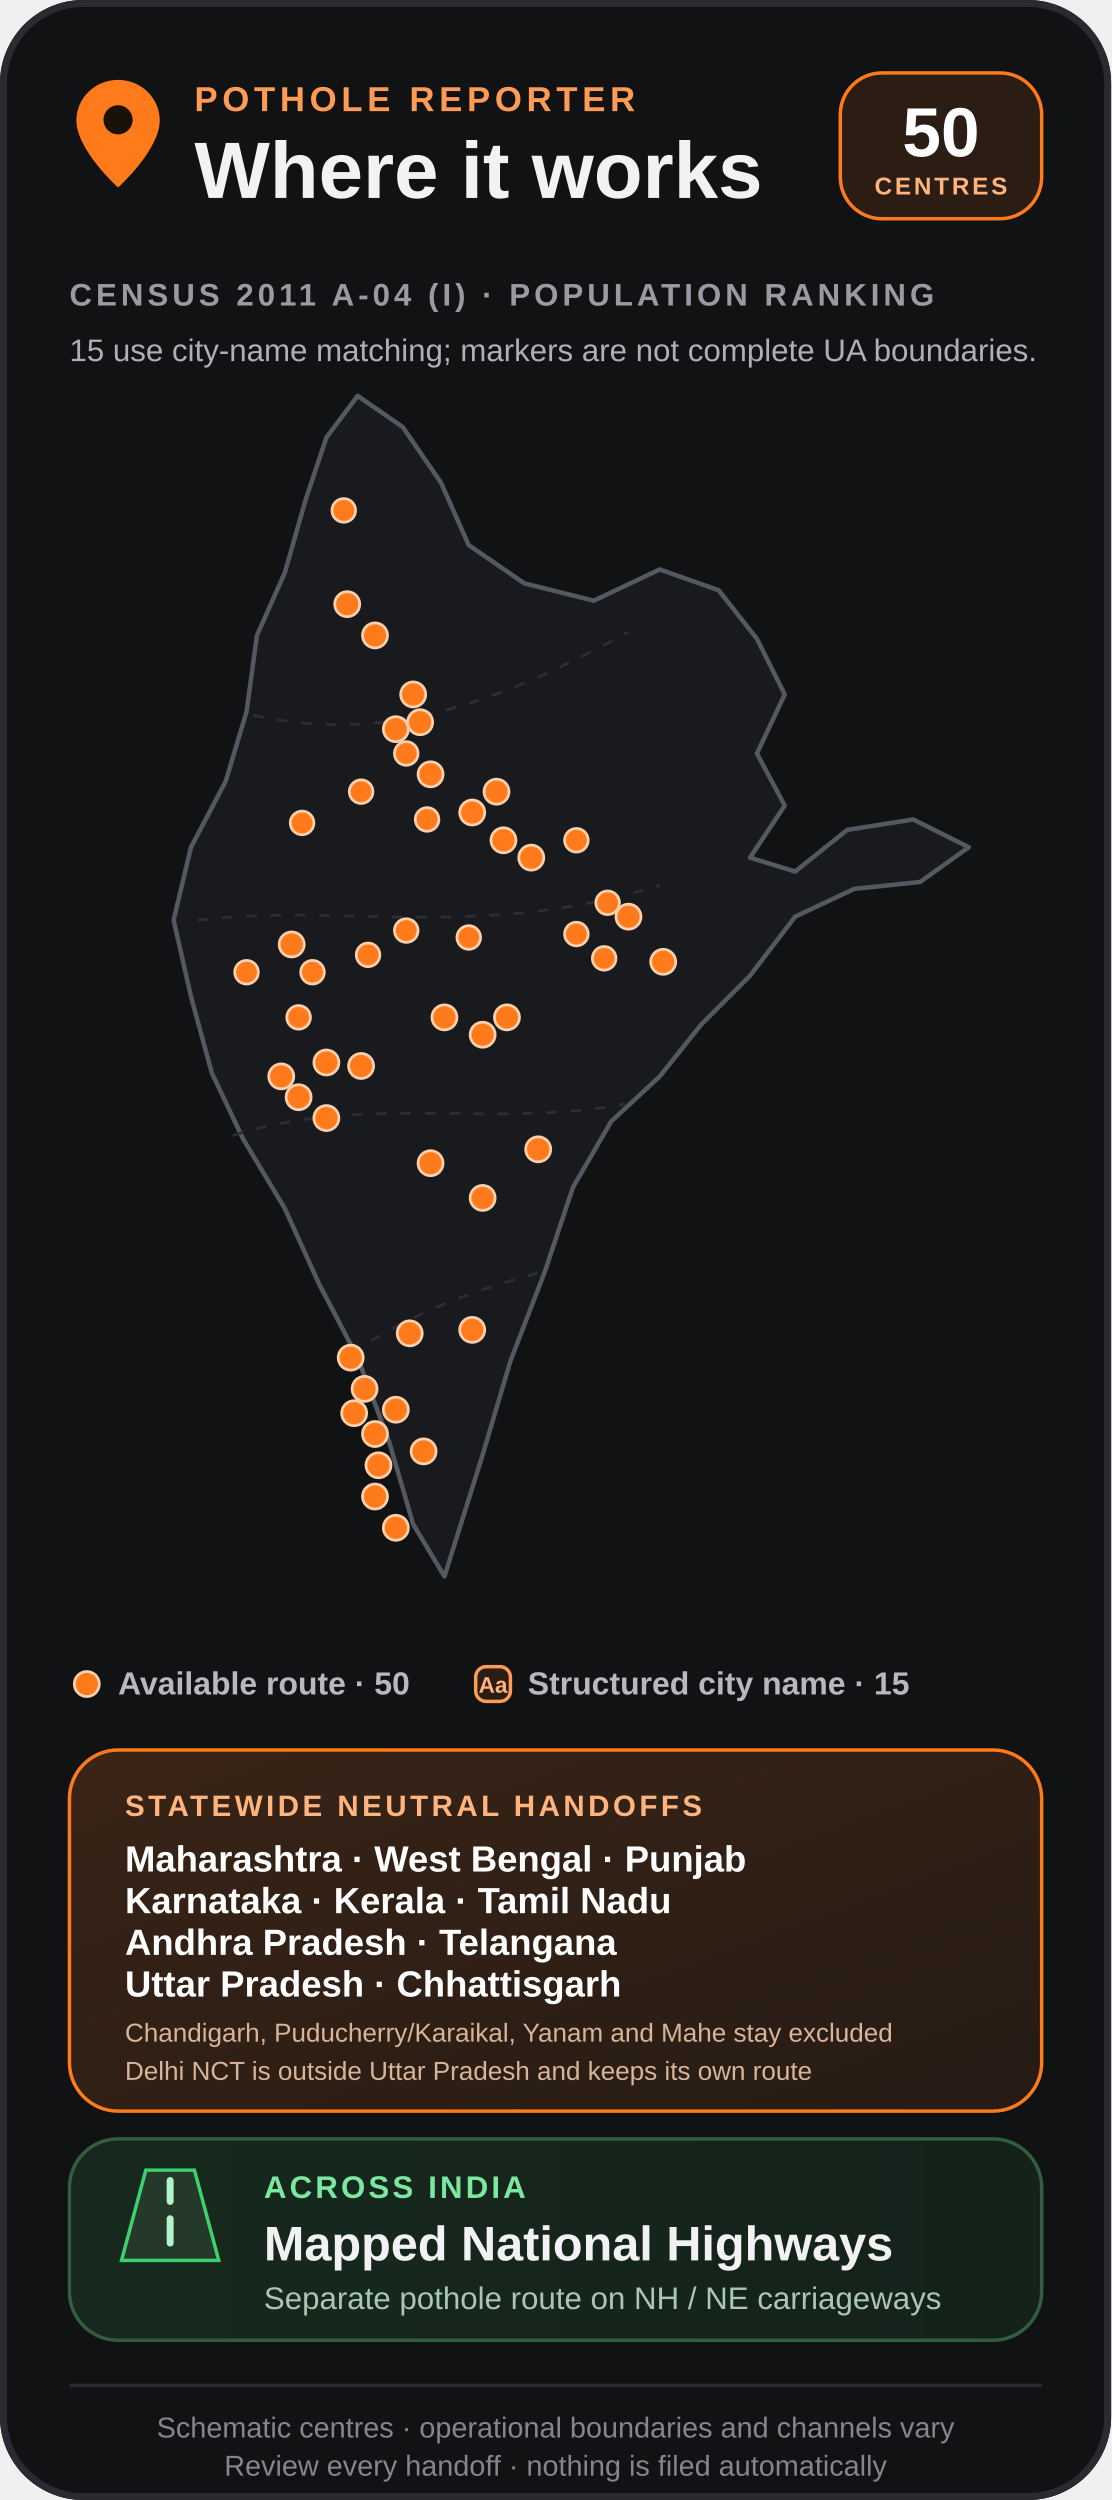
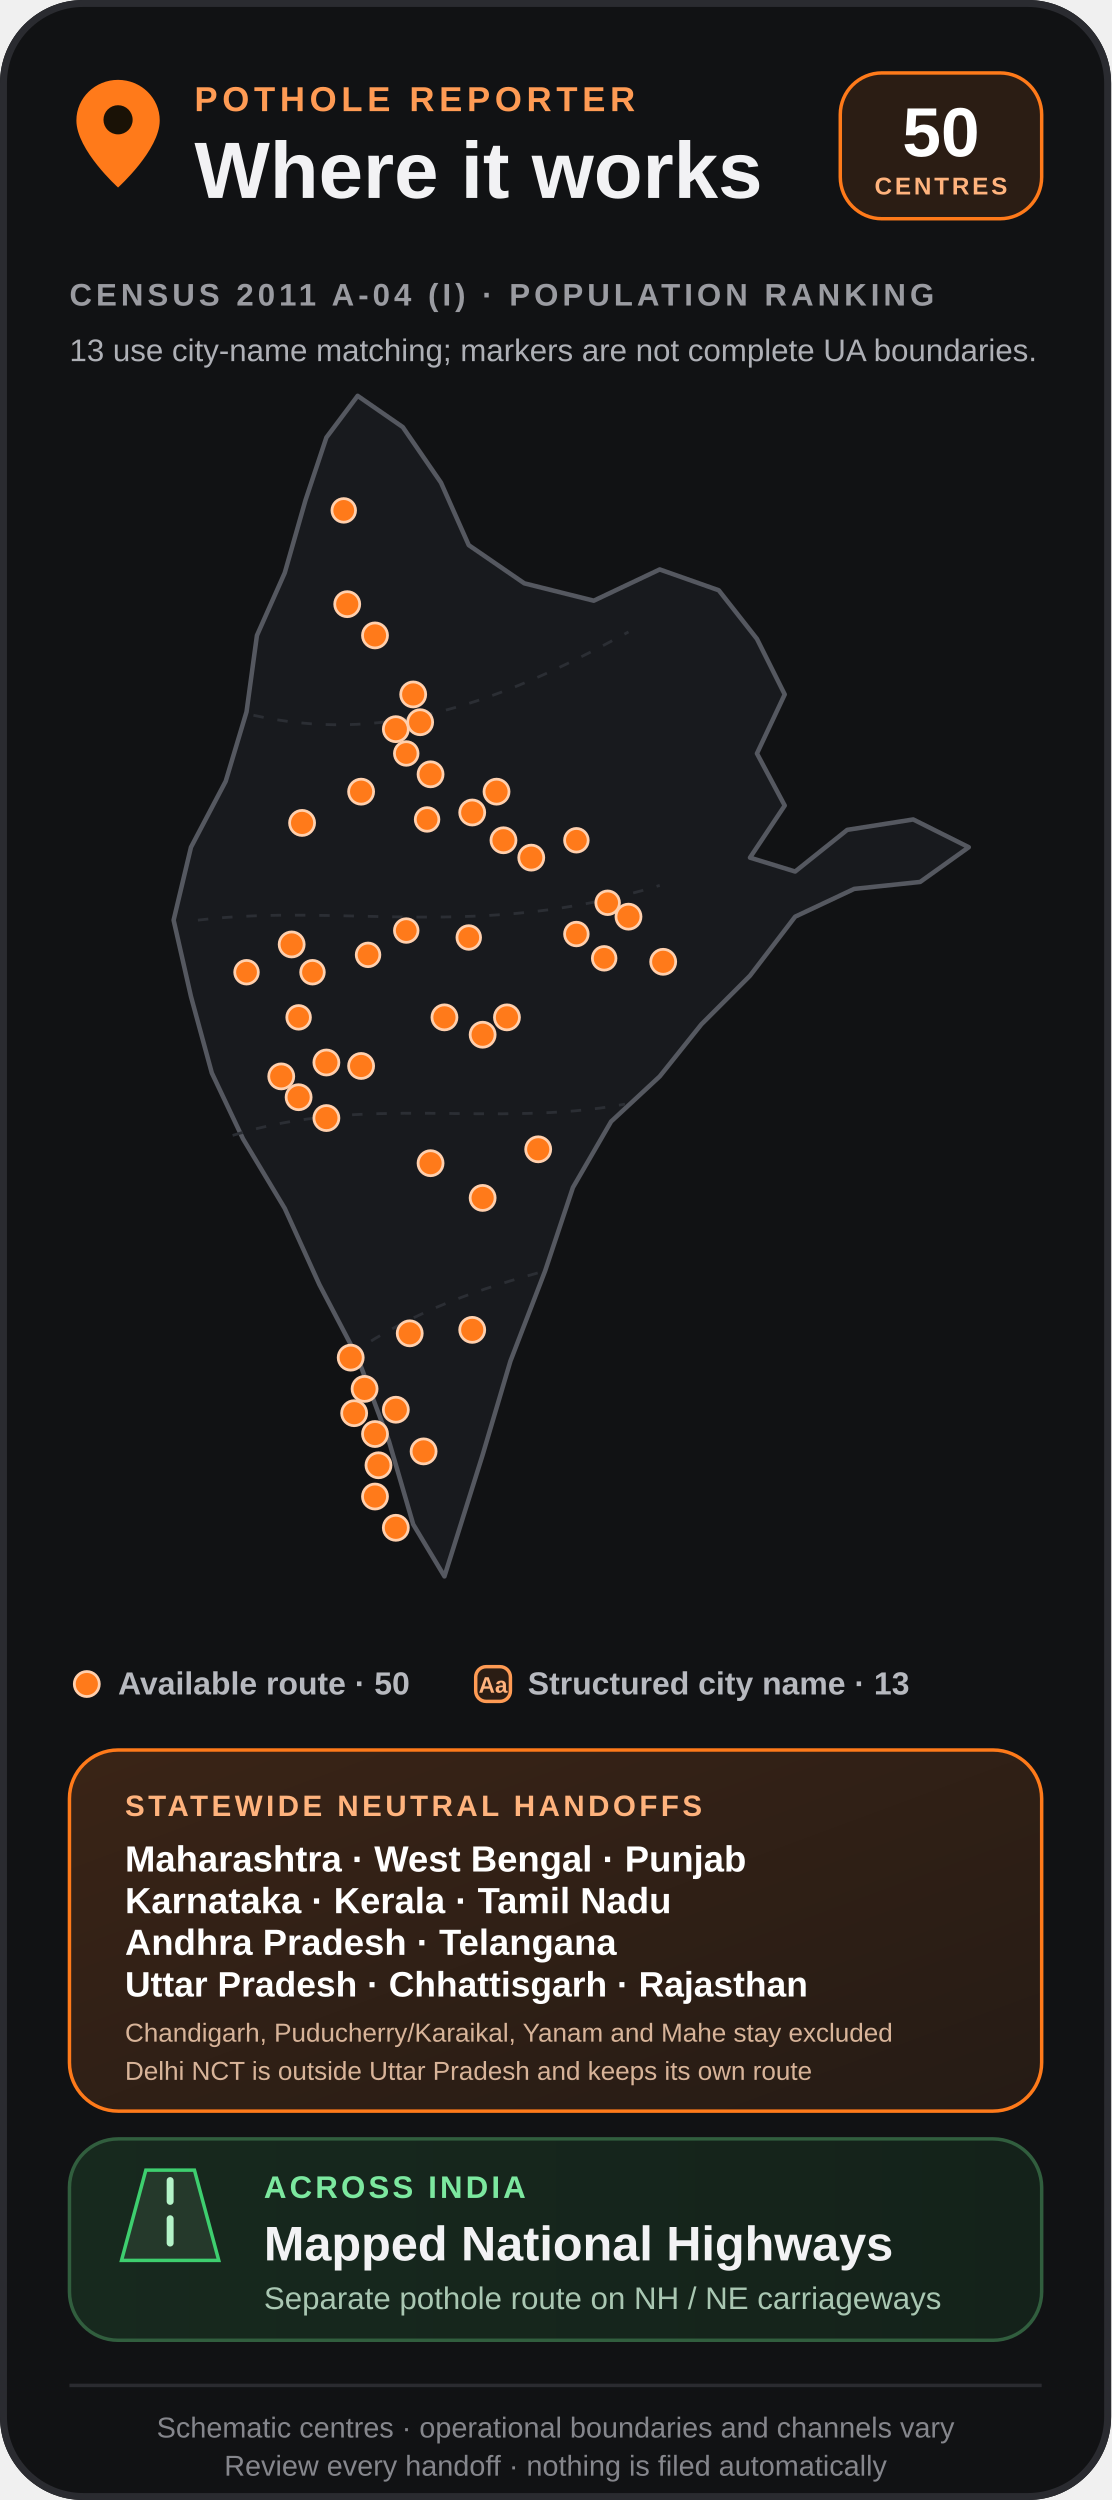
<svg xmlns="http://www.w3.org/2000/svg" width="320" height="720" viewBox="0 0 320 720" role="img" aria-labelledby="title description">
  <defs>
    <linearGradient id="state-card" x1="0" y1="0" x2="1" y2="1">
      <stop offset="0" stop-color="#3a2416" />
      <stop offset="1" stop-color="#251b15" />
    </linearGradient>
    <linearGradient id="road-card" x1="0" y1="0" x2="1" y2="0">
      <stop offset="0" stop-color="#17291e" />
      <stop offset="1" stop-color="#14221a" />
    </linearGradient>
    <style>
      text { font-family: -apple-system, BlinkMacSystemFont, "Segoe UI", Arial, sans-serif; }
      .eyebrow { fill: #ff9b54; font-size: 10px; font-weight: 700; letter-spacing: 1.35px; }
      .heading { fill: #f2f2f4; font-size: 23px; font-weight: 750; }
      .section { fill: #9a9ba1; font-size: 9px; font-weight: 700; letter-spacing: 1.15px; }
      .map-outline { fill: #181a1e; stroke: #555860; stroke-width: 1.3; stroke-linejoin: round; }
      .map-inner { fill: none; stroke: #2b2e34; stroke-width: 0.8; stroke-dasharray: 3 4; }
      .marker circle { vector-effect: non-scaling-stroke; }
      .marker.available circle { fill: #ff7a1a; stroke: #ffd0ae; stroke-width: 0.8; }
      .legend { fill: #b7b9bf; font-size: 9.2px; font-weight: 600; }
      .small { fill: #aeb0b6; font-size: 9px; font-weight: 500; }
    </style>
  </defs>
  <rect width="320" height="720" rx="24" fill="#111214" />
  <rect x="1" y="1" width="318" height="718" rx="23" fill="none" stroke="#2a2b30" stroke-width="2" />
  <g transform="translate(22 23)">
    <path d="M12 0C5.4 0 0 5.2 0 11.7 0 20.2 12 31 12 31s12-10.8 12-19.3C24 5.2 18.6 0 12 0Z" fill="#ff7a1a" />
    <circle cx="12" cy="11.5" r="4.2" fill="#1a1206" />
  </g>
  <text x="56" y="32" class="eyebrow">POTHOLE REPORTER</text>
  <text x="56" y="57" class="heading">Where it works</text>
  <g transform="translate(242 21)">
    <rect width="58" height="42" rx="12" fill="#2b1d14" stroke="#ff7a1a" />
    <text x="29" y="24" text-anchor="middle" fill="#ffffff" font-size="20" font-weight="800">50</text>
    <text x="29" y="35" text-anchor="middle" fill="#ffb37d" font-size="7" font-weight="800" letter-spacing="0.8">CENTRES</text>
  </g>
  <text x="20" y="88" class="section">CENSUS 2011 A-04 (I) · POPULATION RANKING</text>
-   <text x="20" y="104" class="small">15 use city-name matching; markers are not complete UA boundaries.</text>
+   <text x="20" y="104" class="small">13 use city-name matching; markers are not complete UA boundaries.</text>
  <g aria-label="Schematic map of India" transform="translate(0 40)">
    <path class="map-outline" d="M103 74 116 83 127 99 135 117 151 128 171 133 190 124 207 130 218 144 226 160 218 177 226 192 216 207 229 211 244 199 263 196 279 204 265 214 246 216 229 224 216 241 202 255 190 270 176 283 165 302 157 326 147 352 139 379 128 414 119 399 112 375 103 351 92 330 82 308 70 288 61 269 55 247 50 225 55 204 65 185 71 165 74 143 82 125 88 104 94 86Z" />
    <path class="map-inner" d="M73 166C109 174 141 164 181 142M57 225C99 220 138 231 190 215M67 287C105 275 142 285 180 278M101 350C120 337 139 331 157 326" />
    <g class="marker available" data-city-rank="1" data-city-id="mumbai" transform="translate(86 276)">
      <circle r="3.6" />
    </g>
    <g class="marker available" data-city-rank="2" data-city-id="delhi" transform="translate(114 170)">
      <circle r="3.6" />
    </g>
    <g class="marker available" data-city-rank="3" data-city-id="kolkata" transform="translate(191 237)">
      <circle r="3.6" />
    </g>
    <g class="marker available" data-city-rank="4" data-city-id="chennai" transform="translate(136 343)">
      <circle r="3.6" />
    </g>
    <g class="marker available" data-city-rank="5" data-city-id="bengaluru" transform="translate(118 344)">
      <circle r="3.6" />
    </g>
    <g class="marker available" data-city-rank="6" data-city-id="hyderabad" transform="translate(124 295)">
      <circle r="3.6" />
    </g>
    <g class="marker available" data-city-rank="7" data-city-id="ahmedabad" transform="translate(84 232)">
      <circle r="3.6" />
    </g>
    <g class="marker available" data-city-rank="8" data-city-id="pune" transform="translate(94 282)">
      <circle r="3.6" />
    </g>
    <g class="marker available" data-city-rank="9" data-city-id="surat" transform="translate(86 253)">
      <circle r="3.4" />
    </g>
    <g class="marker available" data-city-rank="10" data-city-id="jaipur" transform="translate(104 188)">
-       <circle r="3.4" />
+       <circle r="3.6" />
    </g>
    <g class="marker available" data-city-rank="11" data-city-id="kanpur" transform="translate(136 194)">
      <circle r="3.6" />
    </g>
    <g class="marker available" data-city-rank="12" data-city-id="lucknow" transform="translate(143 188)">
      <circle r="3.6" />
    </g>
    <g class="marker available" data-city-rank="13" data-city-id="nagpur" transform="translate(128 253)">
      <circle r="3.6" />
    </g>
    <g class="marker available" data-city-rank="14" data-city-id="ghaziabad" transform="translate(121 168)">
      <circle r="3.6" />
    </g>
    <g class="marker available" data-city-rank="15" data-city-id="indore" transform="translate(106 235)">
      <circle r="3.4" />
    </g>
    <g class="marker available" data-city-rank="16" data-city-id="coimbatore" transform="translate(114 366)">
      <circle r="3.6" />
    </g>
    <g class="marker available" data-city-rank="17" data-city-id="kochi" transform="translate(109 382)">
      <circle r="3.6" />
    </g>
    <g class="marker available" data-city-rank="18" data-city-id="patna" transform="translate(166 202)">
      <circle r="3.4" />
    </g>
    <g class="marker available" data-city-rank="19" data-city-id="kozhikode" transform="translate(105 360)">
      <circle r="3.6" />
    </g>
    <g class="marker available" data-city-rank="20" data-city-id="bhopal" transform="translate(117 228)">
      <circle r="3.4" />
    </g>
    <g class="marker available" data-city-rank="21" data-city-id="thrissur" transform="translate(108 373)">
      <circle r="3.6" />
    </g>
    <g class="marker available" data-city-rank="22" data-city-id="vadodara" transform="translate(90 240)">
      <circle r="3.4" />
    </g>
    <g class="marker available" data-city-rank="23" data-city-id="agra" transform="translate(124 183)">
      <circle r="3.6" />
    </g>
    <g class="marker available" data-city-rank="24" data-city-id="visakhapatnam" transform="translate(155 291)">
      <circle r="3.6" />
    </g>
    <g class="marker available" data-city-rank="25" data-city-id="malappuram" transform="translate(102 367)">
      <circle r="3.6" />
    </g>
    <g class="marker available" data-city-rank="26" data-city-id="thiruvananthapuram" transform="translate(114 400)">
      <circle r="3.6" />
    </g>
    <g class="marker available" data-city-rank="27" data-city-id="kannur" transform="translate(101 351)">
      <circle r="3.6" />
    </g>
    <g class="marker available" data-city-rank="28" data-city-id="ludhiana" transform="translate(108 143)">
      <circle r="3.6" />
    </g>
    <g class="marker available" data-city-rank="29" data-city-id="nashik" transform="translate(94 266)">
      <circle r="3.6" />
    </g>
    <g class="marker available" data-city-rank="30" data-city-id="vijayawada" transform="translate(139 305)">
      <circle r="3.6" />
    </g>
    <g class="marker available" data-city-rank="31" data-city-id="madurai" transform="translate(122 378)">
      <circle r="3.6" />
    </g>
    <g class="marker available" data-city-rank="32" data-city-id="varanasi" transform="translate(153 207)">
      <circle r="3.6" />
    </g>
    <g class="marker available" data-city-rank="33" data-city-id="meerut" transform="translate(119 160)">
      <circle r="3.6" />
    </g>
    <g class="marker available" data-city-rank="34" data-city-id="faridabad" transform="translate(117 177)">
      <circle r="3.4" />
    </g>
    <g class="marker available" data-city-rank="35" data-city-id="rajkot" transform="translate(71 240)">
      <circle r="3.4" />
    </g>
    <g class="marker available" data-city-rank="36" data-city-id="jamshedpur" transform="translate(174 236)">
      <circle r="3.4" />
    </g>
    <g class="marker available" data-city-rank="37" data-city-id="jabalpur" transform="translate(135 230)">
      <circle r="3.4" />
    </g>
    <g class="marker available" data-city-rank="38" data-city-id="srinagar" transform="translate(99 107)">
      <circle r="3.4" />
    </g>
    <g class="marker available" data-city-rank="39" data-city-id="asansol" transform="translate(181 224)">
      <circle r="3.6" />
    </g>
    <g class="marker available" data-city-rank="40" data-city-id="vasai-virar" transform="translate(81 270)">
      <circle r="3.6" />
    </g>
    <g class="marker available" data-city-rank="41" data-city-id="prayagraj" transform="translate(145 202)">
      <circle r="3.6" />
    </g>
    <g class="marker available" data-city-rank="42" data-city-id="dhanbad" transform="translate(175 220)">
      <circle r="3.4" />
    </g>
    <g class="marker available" data-city-rank="43" data-city-id="chhatrapati-sambhajinagar" transform="translate(104 267)">
      <circle r="3.6" />
    </g>
    <g class="marker available" data-city-rank="44" data-city-id="amritsar" transform="translate(100 134)">
      <circle r="3.6" />
    </g>
    <g class="marker available" data-city-rank="45" data-city-id="jodhpur" transform="translate(87 197)">
-       <circle r="3.4" />
+       <circle r="3.6" />
    </g>
    <g class="marker available" data-city-rank="46" data-city-id="ranchi" transform="translate(166 229)">
      <circle r="3.4" />
    </g>
    <g class="marker available" data-city-rank="47" data-city-id="raipur" transform="translate(146 253)">
      <circle r="3.6" />
    </g>
    <g class="marker available" data-city-rank="48" data-city-id="kollam" transform="translate(108 391)">
      <circle r="3.6" />
    </g>
    <g class="marker available" data-city-rank="49" data-city-id="gwalior" transform="translate(123 196)">
      <circle r="3.4" />
    </g>
    <g class="marker available" data-city-rank="50" data-city-id="durg-bhilai" transform="translate(139 258)">
      <circle r="3.6" />
    </g>
  </g>
  <g transform="translate(20 480)">
    <circle cx="5" cy="5" r="3.6" fill="#ff7a1a" stroke="#ffd0ae" stroke-width="0.8" />
    <text x="14" y="8" class="legend">Available route · 50</text>
    <rect x="117" y="0" width="10" height="10" rx="3" fill="#2b1d14" stroke="#ff9b54" />
    <text x="122" y="7.5" text-anchor="middle" fill="#ffb37d" font-size="6.5" font-weight="800">Aa</text>
-     <text x="132" y="8" class="legend">Structured city name · 15</text>
+     <text x="132" y="8" class="legend">Structured city name · 13</text>
  </g>
  <rect x="20" y="504" width="280" height="104" rx="14" fill="url(#state-card)" stroke="#ff7a1a" />
  <text x="36" y="523" fill="#ffb37d" font-size="8.5" font-weight="800" letter-spacing="1">STATEWIDE NEUTRAL HANDOFFS</text>
  <text x="36" y="539" fill="#ffffff" font-size="10.5" font-weight="750">Maharashtra · West Bengal · Punjab</text>
  <text x="36" y="551" fill="#ffffff" font-size="10.5" font-weight="750">Karnataka · Kerala · Tamil Nadu</text>
  <text x="36" y="563" fill="#ffffff" font-size="10.5" font-weight="750">Andhra Pradesh · Telangana</text>
-   <text x="36" y="575" fill="#ffffff" font-size="10.5" font-weight="750">Uttar Pradesh · Chhattisgarh</text>
+   <text x="36" y="575" fill="#ffffff" font-size="10.2" font-weight="750">Uttar Pradesh · Chhattisgarh · Rajasthan</text>
  <text x="36" y="588" fill="#d8b499" font-size="7.5">Chandigarh, Puducherry/Karaikal, Yanam and Mahe stay excluded</text>
  <text x="36" y="599" fill="#d8b499" font-size="7.5">Delhi NCT is outside Uttar Pradesh and keeps its own route</text>
  <rect x="20" y="616" width="280" height="58" rx="14" fill="url(#road-card)" stroke="#315e3e" />
  <g transform="translate(35 625)">
    <path d="M0 26 7 0h14l7 26Z" fill="#25392b" stroke="#3ecf6f" />
    <path d="M14 3v6m0 5v7" stroke="#b4f3c8" stroke-width="2" stroke-linecap="round" />
  </g>
  <text x="76" y="633" fill="#7ce89f" font-size="9" font-weight="800" letter-spacing="0.9">ACROSS INDIA</text>
  <text x="76" y="651" fill="#f2f2f4" font-size="14" font-weight="750">Mapped National Highways</text>
  <text x="76" y="665" fill="#a9c7b2" font-size="9">Separate pothole route on NH / NE carriageways</text>
  <line x1="20" y1="687" x2="300" y2="687" stroke="#2a2b30" />
  <text x="160" y="702" text-anchor="middle" fill="#85868c" font-size="8.3">Schematic centres · operational boundaries and channels vary</text>
  <text x="160" y="713" text-anchor="middle" fill="#85868c" font-size="8.3">Review every handoff · nothing is filed automatically</text>
</svg>
